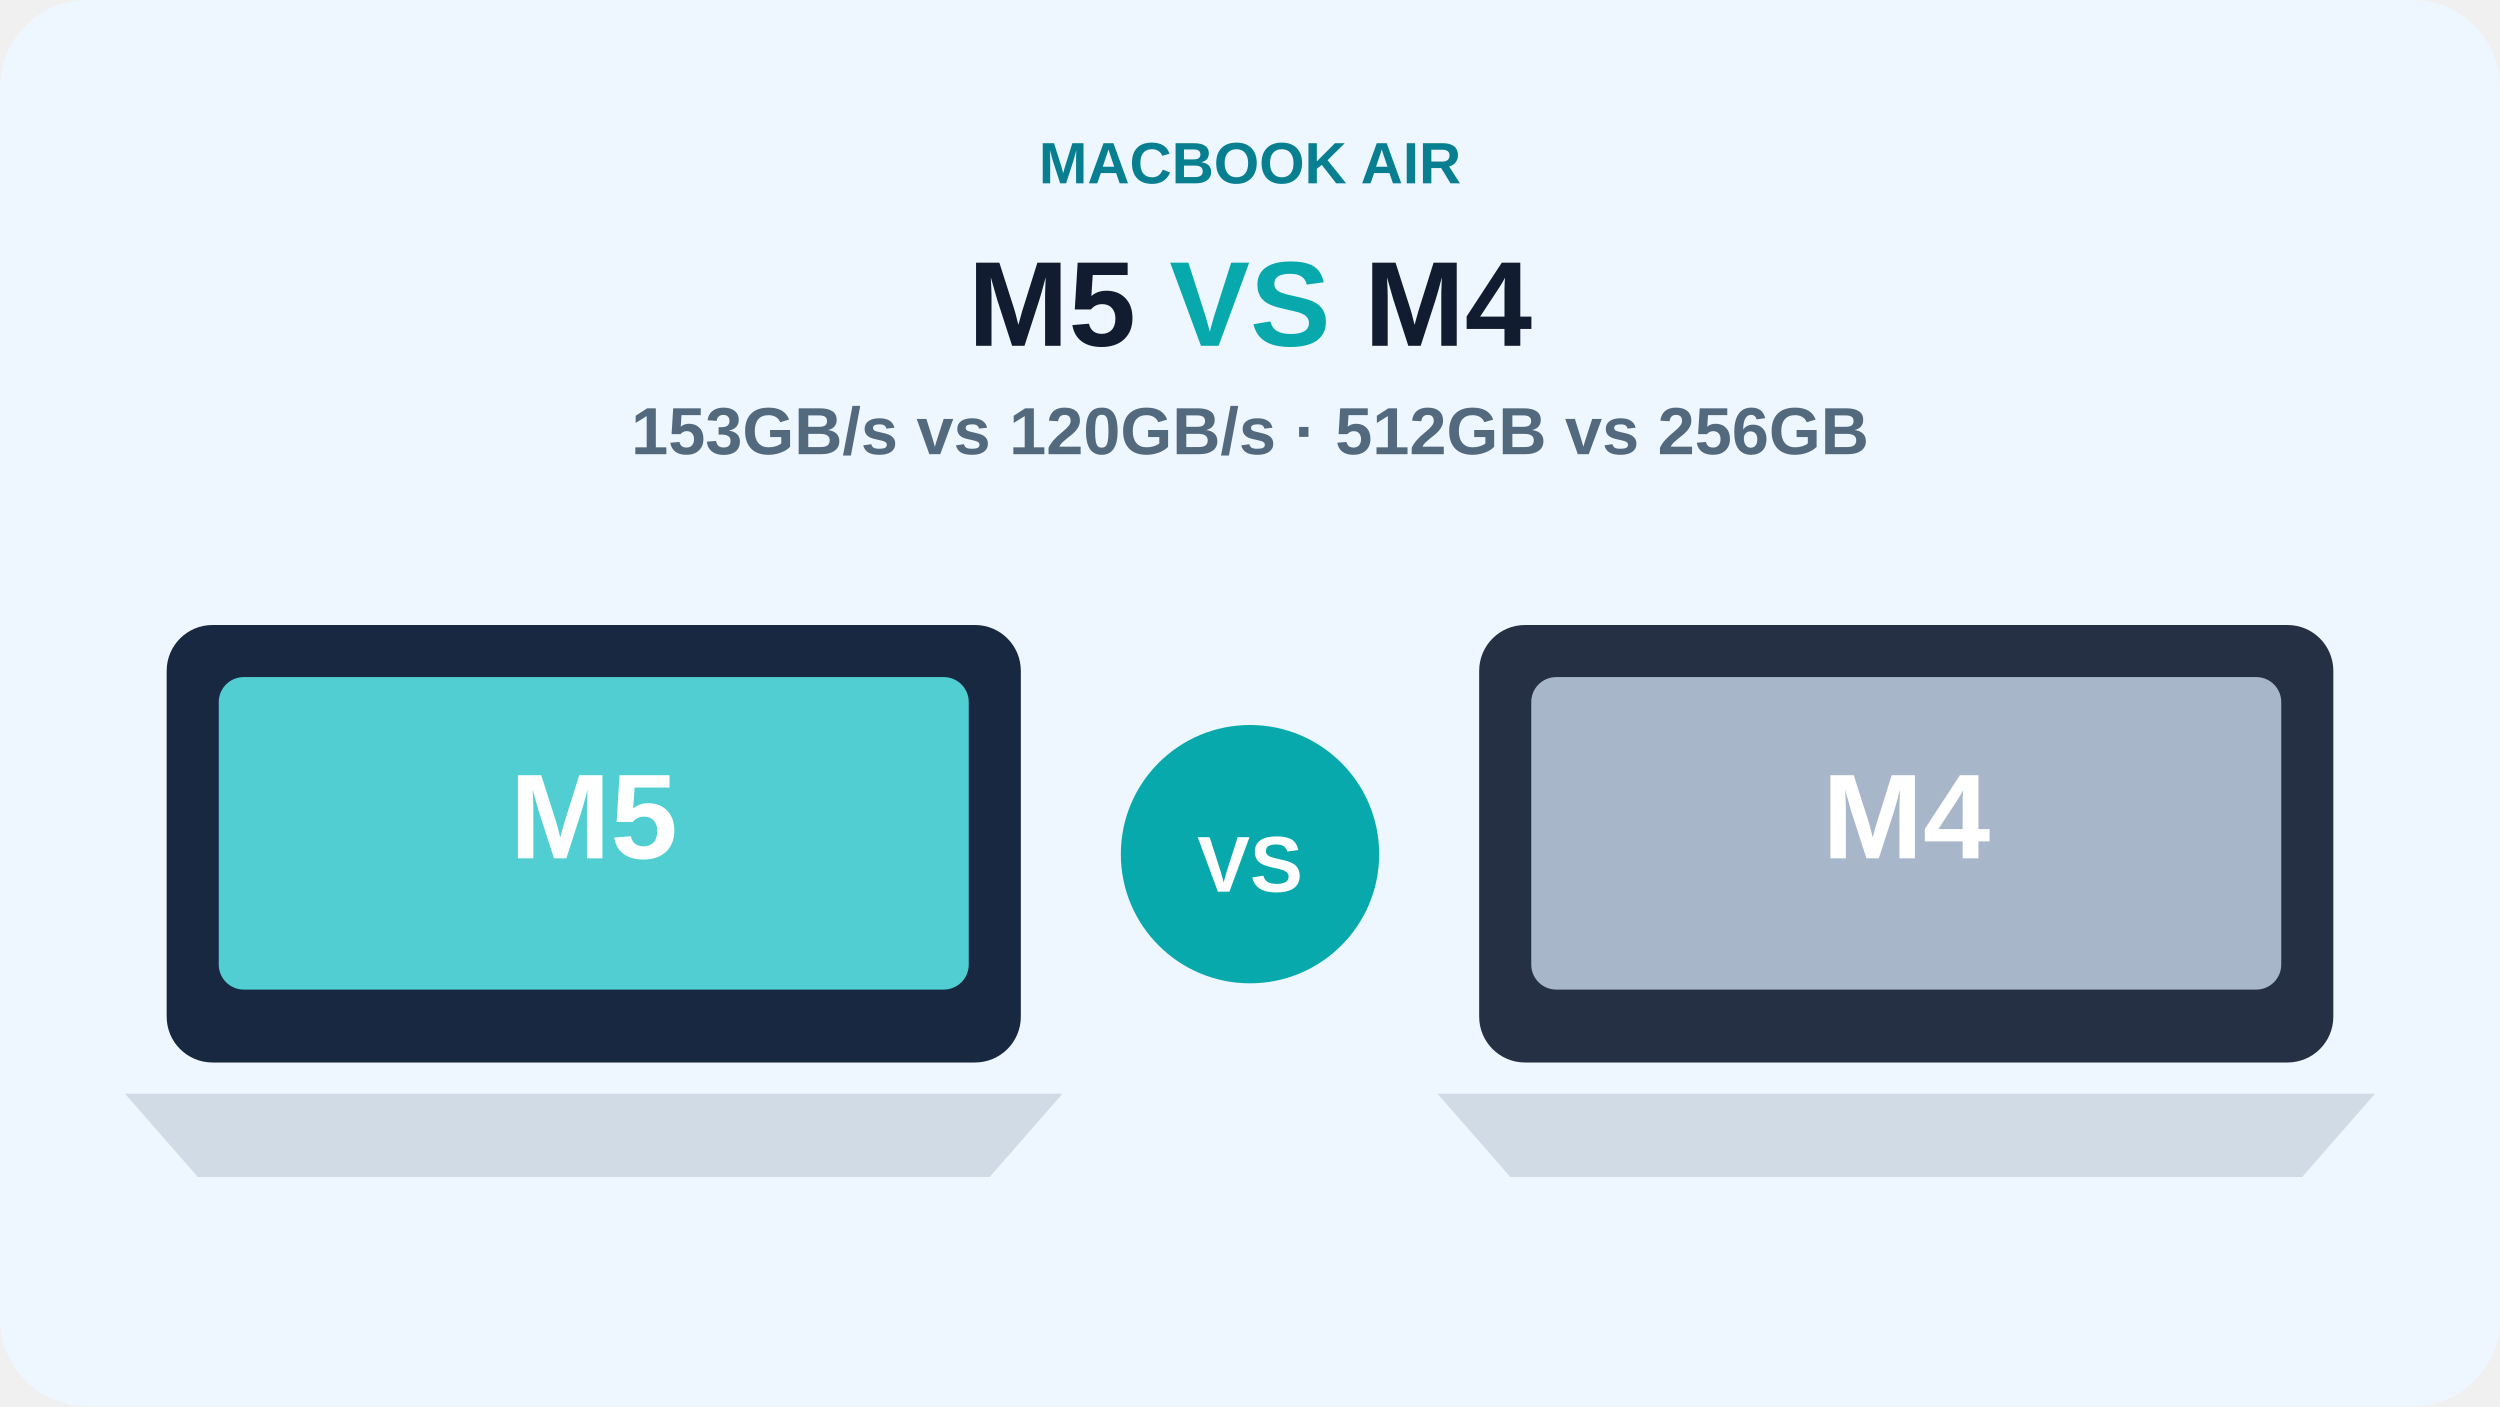
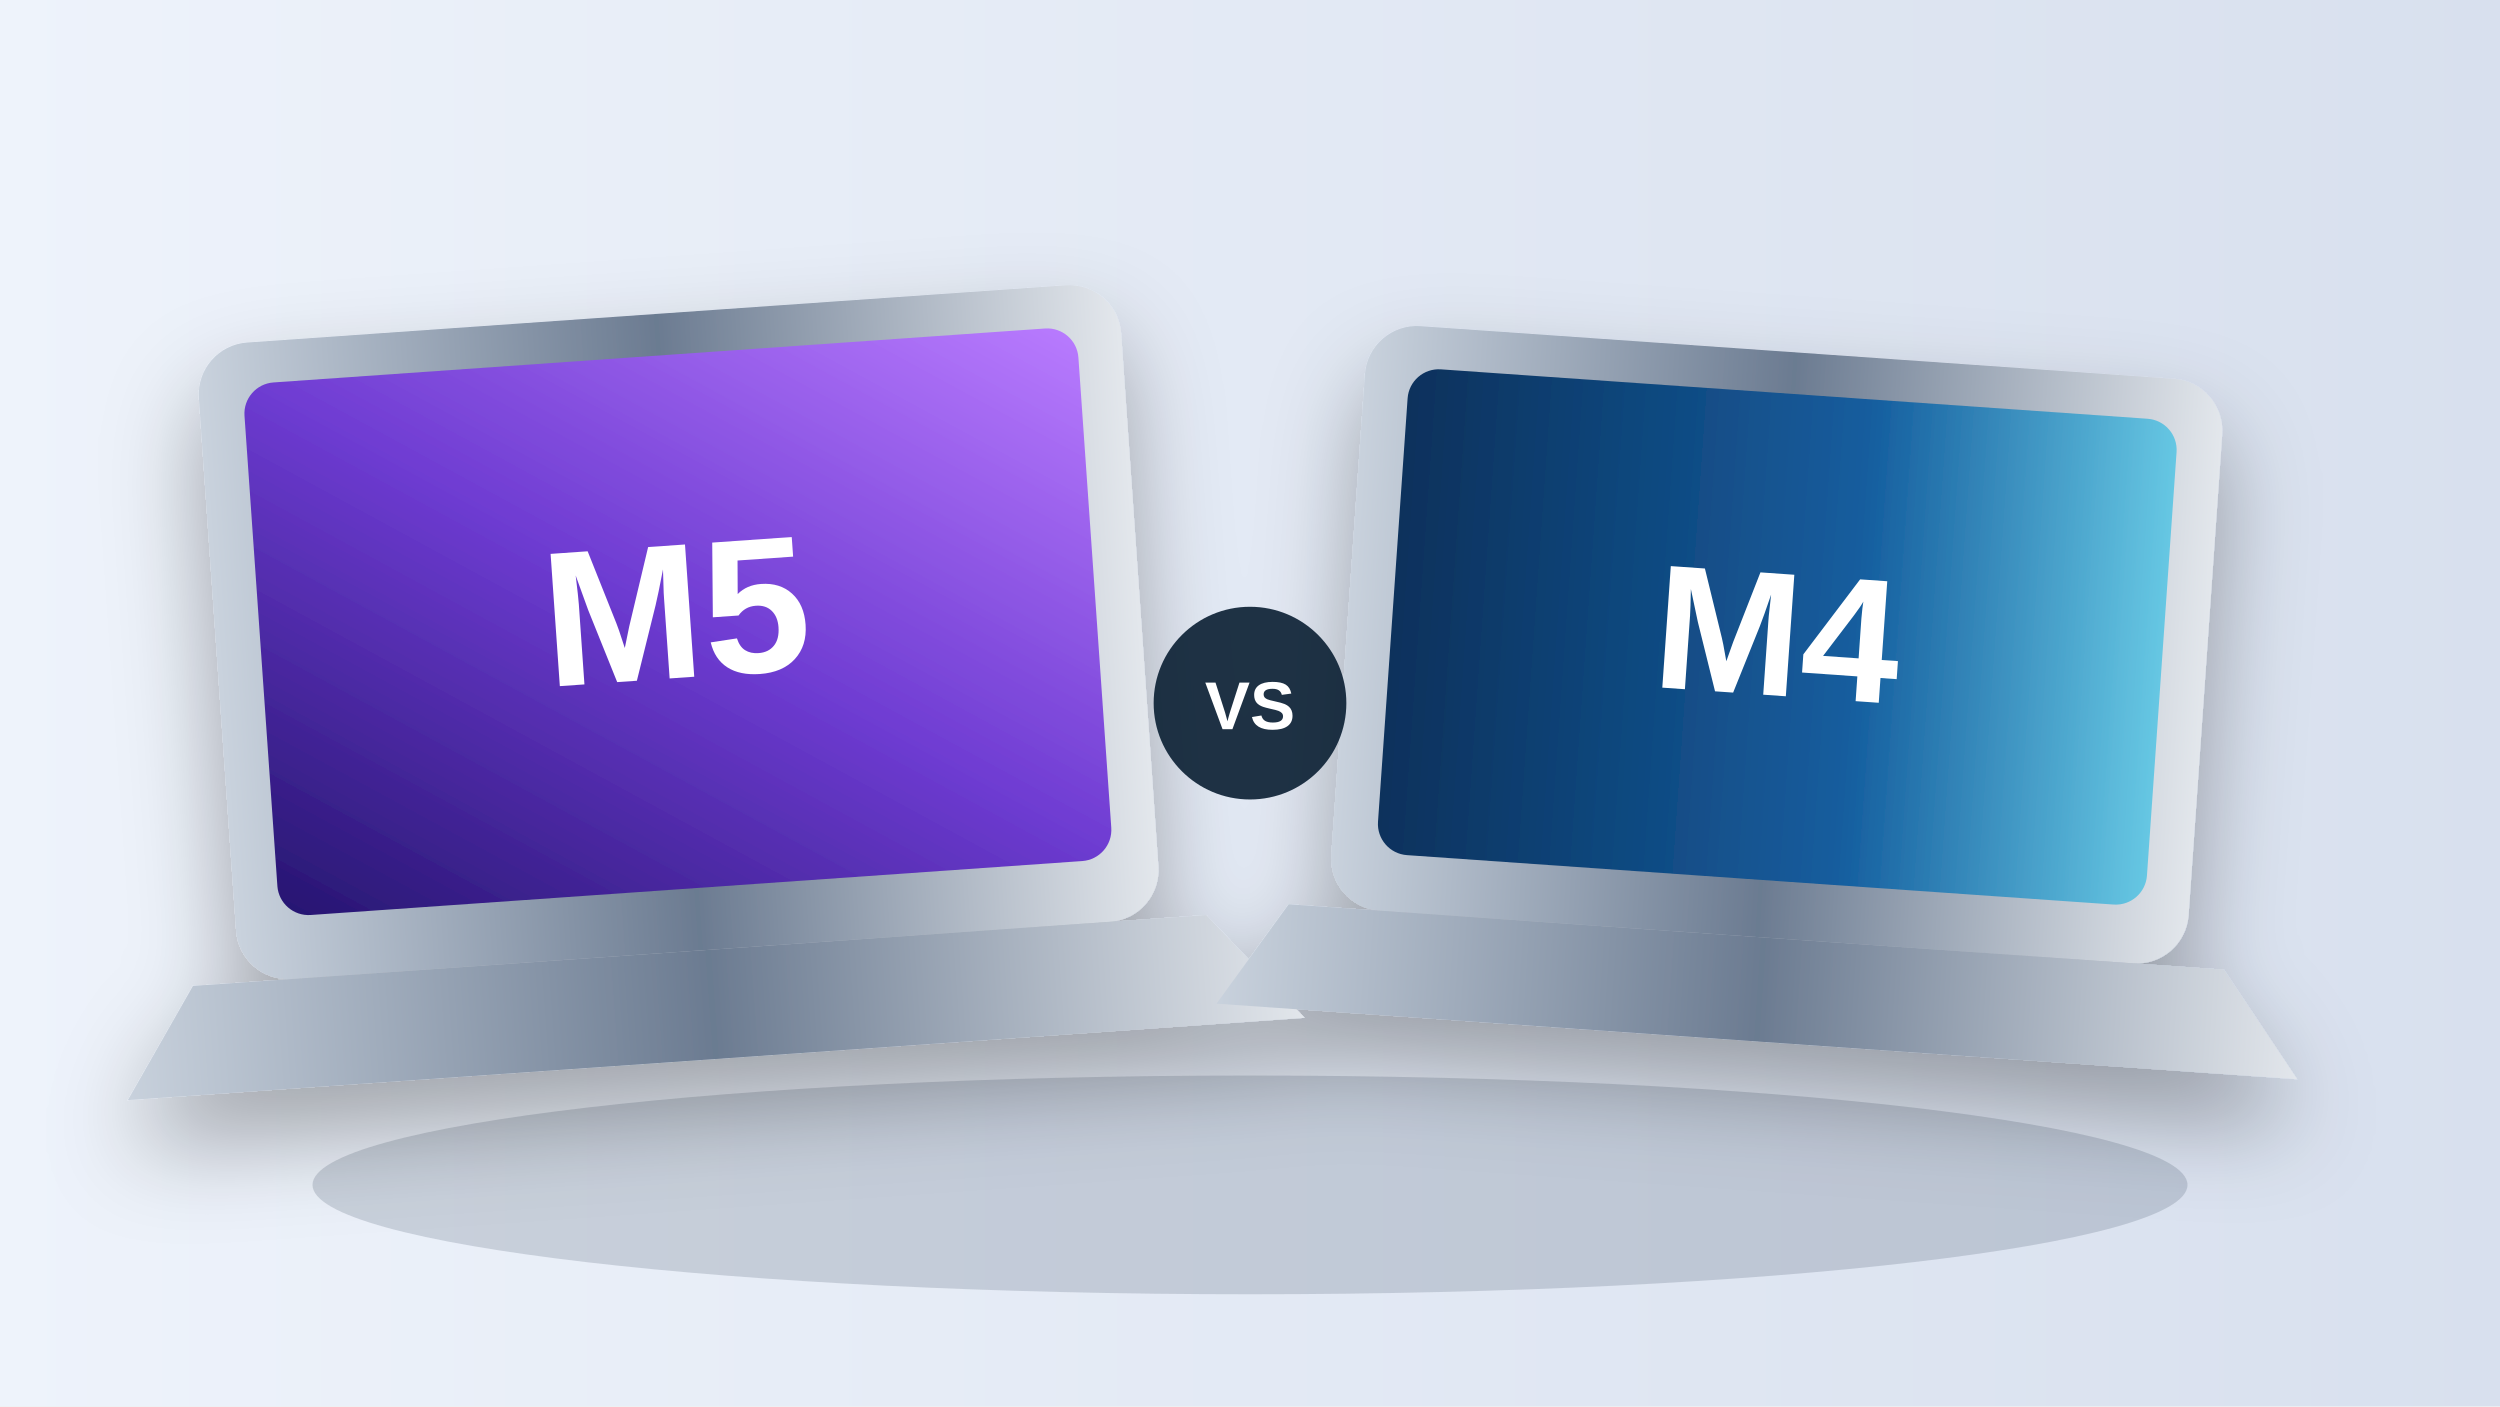
- <svg xmlns="http://www.w3.org/2000/svg" viewBox="0 0 1200 675">
-   <rect width="1200" height="675" rx="42" fill="#eef7ff" />
-   <text x="600" y="88" text-anchor="middle" font-family="Arial" font-size="28" font-weight="700" fill="#087f91">MACBOOK AIR</text>
-   <text x="600" y="166" text-anchor="middle" font-family="Arial" font-size="58" font-weight="900" fill="#111c30">M5 <tspan fill="#08a9ad">VS</tspan> M4</text>
-   <text x="600" y="218" text-anchor="middle" font-family="Arial" font-size="32" font-weight="700" fill="#53697d">153GB/s vs 120GB/s · 512GB vs 256GB</text>
-   <g transform="translate(80 300)">
-     <rect width="410" height="210" rx="22" fill="#182840" />
-     <rect x="25" y="25" width="360" height="150" rx="12" fill="#50ced2" />
-     <path d="M-20 225h450l-35 40H15z" fill="#d0dbe5" />
-     <text x="205" y="112" text-anchor="middle" font-family="Arial" font-size="58" font-weight="900" fill="white">M5</text>
+ <svg xmlns="http://www.w3.org/2000/svg" viewBox="0 0 960 540">
+   <defs>
+     <linearGradient id="bg">
+       <stop stop-color="#eef3fb" />
+       <stop offset="1" stop-color="#d8e0ee" />
+     </linearGradient>
+     <linearGradient id="alu">
+       <stop stop-color="#c9d2dd" />
+       <stop offset=".5" stop-color="#6b7b91" />
+       <stop offset="1" stop-color="#e3e7ec" />
+     </linearGradient>
+     <linearGradient id="m5" x1="0" y1="1" x2="1">
+       <stop stop-color="#25156f" />
+       <stop offset=".5" stop-color="#6d3bd1" />
+       <stop offset="1" stop-color="#ba7cff" />
+     </linearGradient>
+     <linearGradient id="m4">
+       <stop stop-color="#0d315c" />
+       <stop offset=".6" stop-color="#145d9e" />
+       <stop offset="1" stop-color="#66c7e3" />
+     </linearGradient>
+     <filter id="sh">
+       <feDropShadow dx="0" dy="18" stdDeviation="18" flood-opacity=".32" />
+     </filter>
+   </defs>
+   <rect width="960" height="540" fill="url(#bg)" />
+   <ellipse cx="480" cy="455" rx="360" ry="42" fill="#203047" opacity=".17" />
+   <g filter="url(#sh)">
+     <g transform="translate(85 120) rotate(-4 180 150)">
+       <rect width="355" height="245" rx="20" fill="url(#alu)" />
+       <rect x="17" y="16" width="321" height="205" rx="12" fill="url(#m5)" />
+       <path d="M-18 245h390l35 42H-46z" fill="url(#alu)" />
+       <text x="177" y="140" text-anchor="middle" font-family="Arial" font-weight="800" font-size="74" fill="white">M5</text>
+     </g>
+     <g transform="translate(515 135) rotate(4 165 145)">
+       <rect width="330" height="225" rx="20" fill="url(#alu)" />
+       <rect x="17" y="16" width="296" height="187" rx="12" fill="url(#m4)" />
+       <path d="M-15 225h360l31 40H-40z" fill="url(#alu)" />
+       <text x="165" y="132" text-anchor="middle" font-family="Arial" font-weight="800" font-size="68" fill="white">M4</text>
+     </g>
  </g>
-   <g transform="translate(710 300)">
-     <rect width="410" height="210" rx="22" fill="#263044" />
-     <rect x="25" y="25" width="360" height="150" rx="12" fill="#a8b6ca" />
-     <path d="M-20 225h450l-35 40H15z" fill="#d0dbe5" />
-     <text x="205" y="112" text-anchor="middle" font-family="Arial" font-size="58" font-weight="900" fill="white">M4</text>
-   </g>
-   <circle cx="600" cy="410" r="62" fill="#08a9ad" />
-   <text x="600" y="428" text-anchor="middle" font-family="Arial" font-size="38" font-weight="900" fill="white">VS</text>
+   <circle cx="480" cy="270" r="37" fill="#102438" opacity=".93" />
+   <text x="480" y="280" text-anchor="middle" font-family="Arial" font-weight="800" font-size="26" fill="white">VS</text>
</svg>
